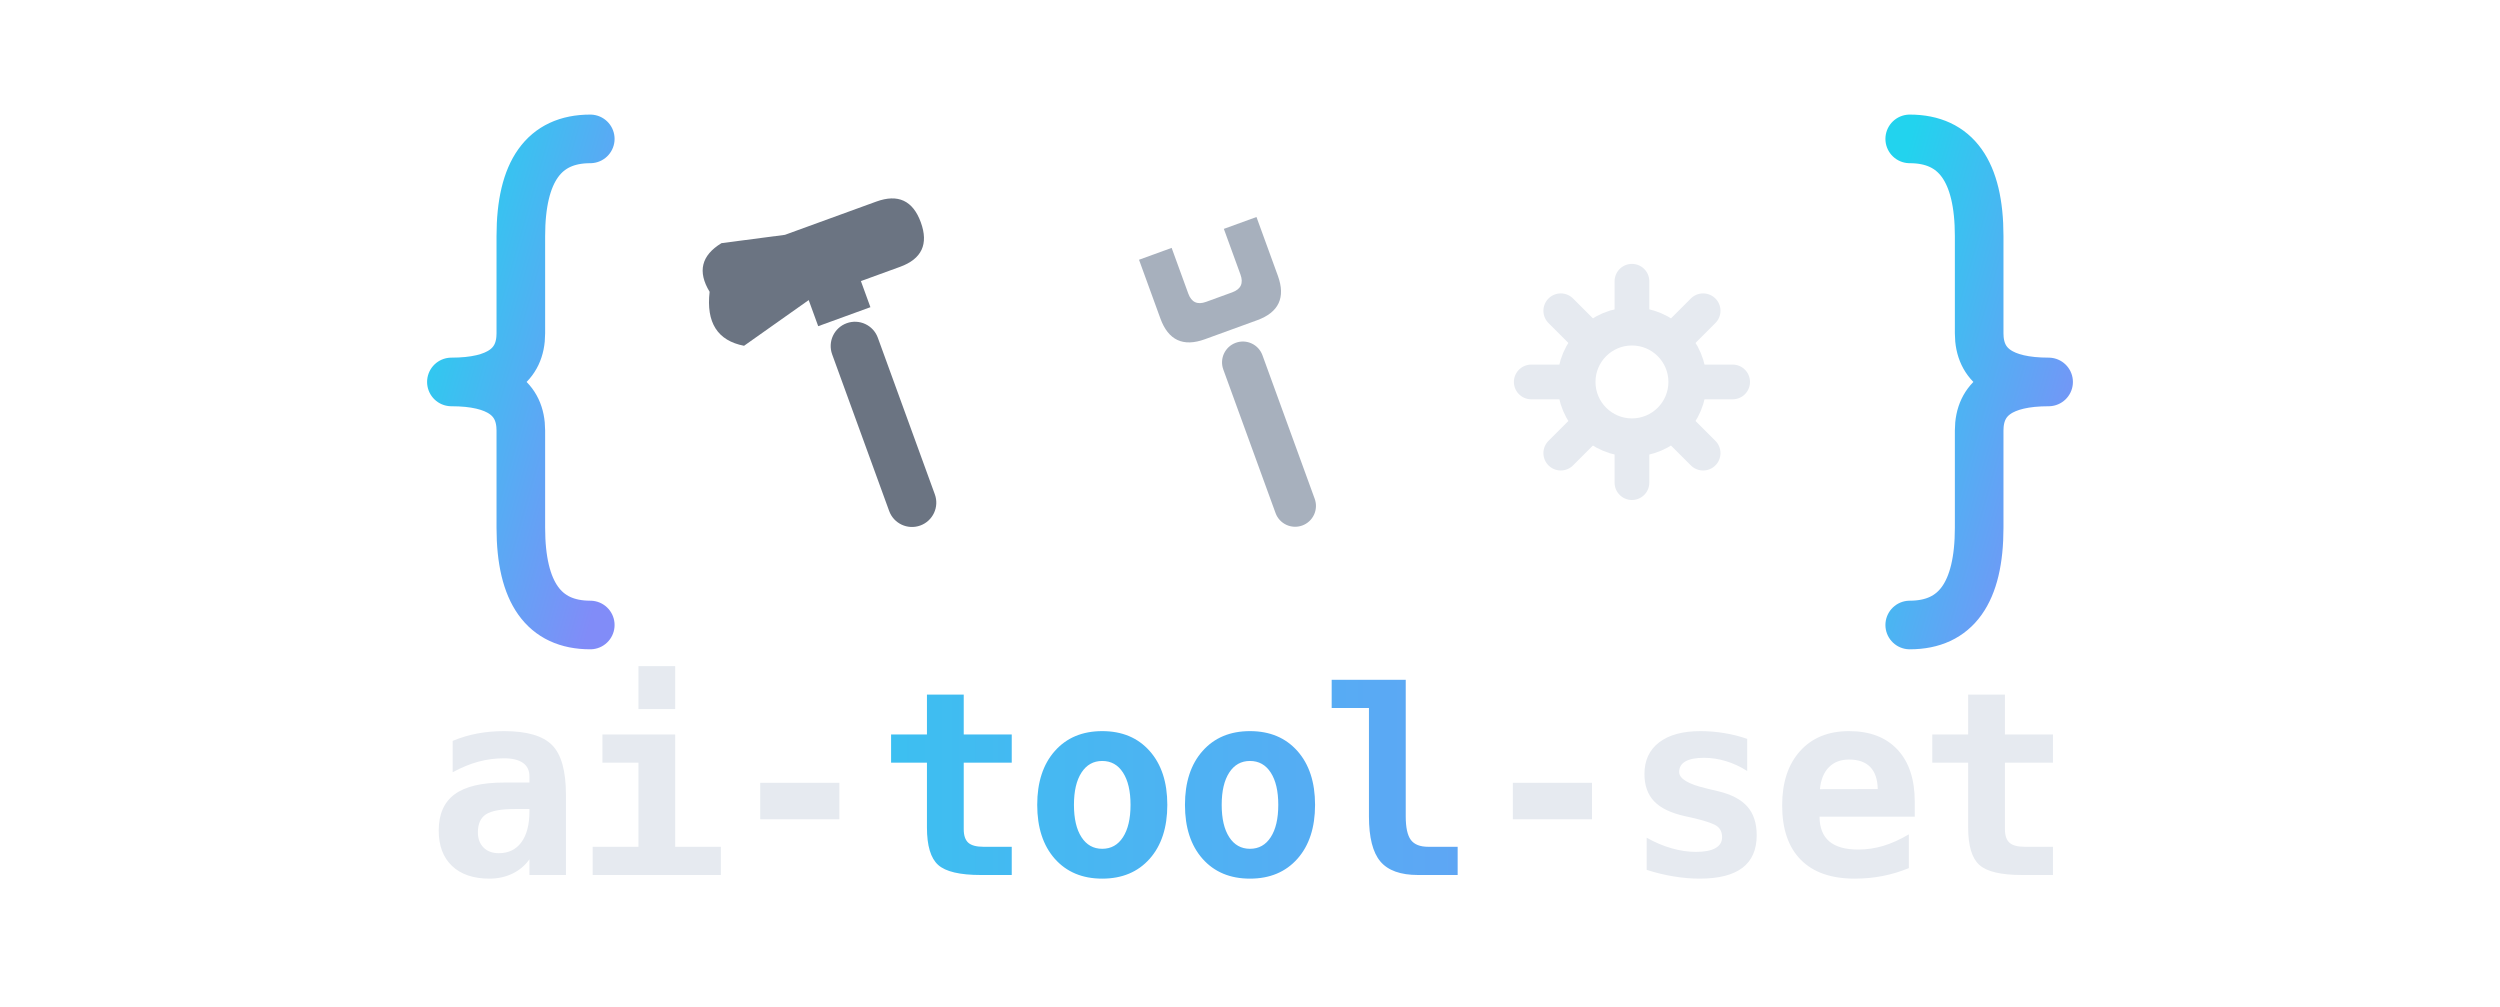
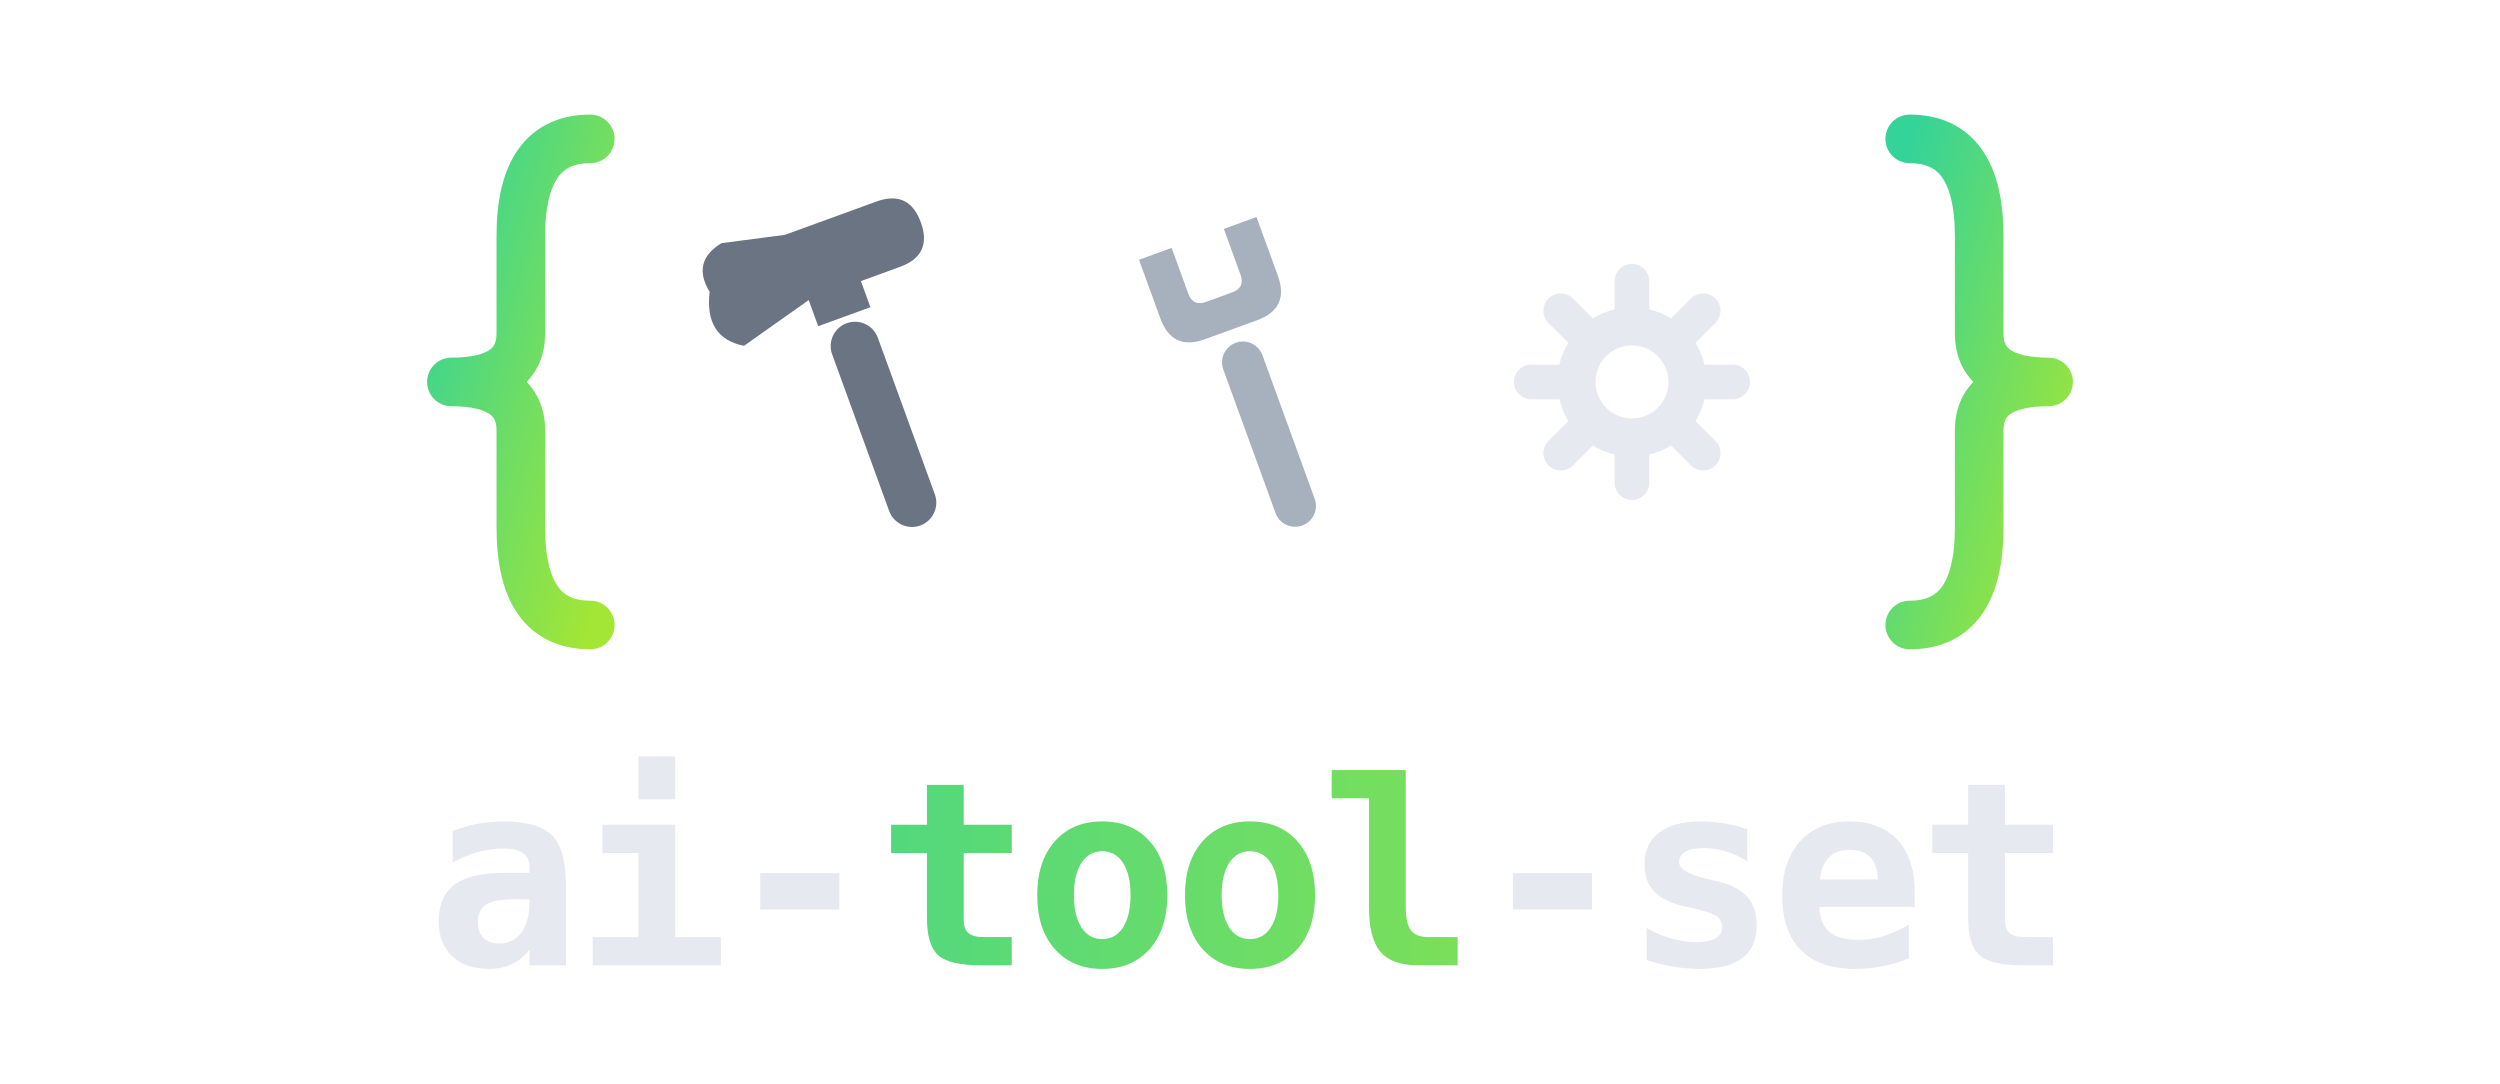
- <svg xmlns="http://www.w3.org/2000/svg" width="720" height="290" viewBox="0 0 720 290">
+ <svg xmlns="http://www.w3.org/2000/svg" width="720" height="312" viewBox="0 0 720 312">
  <defs>
    <linearGradient id="acc" x1="0" y1="0" x2="1" y2="1">
-       <stop offset="0" stop-color="#22d3ee" />
-       <stop offset="1" stop-color="#818cf8" />
+       <stop offset="0" stop-color="#34d399" />
+       <stop offset="1" stop-color="#a3e635" />
    </linearGradient>
    <linearGradient id="accText" x1="0" y1="0" x2="1" y2="0">
-       <stop offset="0" stop-color="#22d3ee" />
-       <stop offset="1" stop-color="#818cf8" />
+       <stop offset="0" stop-color="#34d399" />
+       <stop offset="1" stop-color="#a3e635" />
    </linearGradient>
  </defs>
  <path d="M170 40 Q150 40 150 68 L150 96 Q150 110 130 110 Q150 110 150 124 L150 152 Q150 180 170 180" fill="none" stroke="url(#acc)" stroke-width="14" stroke-linecap="round" stroke-linejoin="round" />
  <path d="M550 40 Q570 40 570 68 L570 96 Q570 110 590 110 Q570 110 570 124 L570 152 Q570 180 550 180" fill="none" stroke="url(#acc)" stroke-width="14" stroke-linecap="round" stroke-linejoin="round" />
  <g transform="translate(250,110) rotate(-20)" fill="#6b7482">
    <rect x="-7" y="-18" width="14" height="62" rx="7" />
    <path d="M-34 -40 Q-40 -28 -30 -22 L-8 -28 L-8 -20 L8 -20 L8 -28 L20 -28 Q30 -28 30 -38 Q30 -48 20 -48 L-8 -48 L-26 -52 Q-36 -50 -34 -40 Z" />
  </g>
  <g transform="translate(360,110) rotate(-20)" fill="#a7b0bd">
    <rect x="-6" y="-12" width="12" height="56" rx="6" />
    <path d="M-18 -44 L-18 -26 Q-18 -16 -8 -16 L8 -16 Q18 -16 18 -26 L18 -44 L8 -44 L8 -30 Q8 -26 4 -26 L-4 -26 Q-8 -26 -8 -30 L-8 -44 Z" />
  </g>
  <g transform="translate(470,110)" stroke="#e6eaf0" fill="none" stroke-linecap="round">
    <circle r="16" stroke-width="11" />
    <g stroke-width="10">
      <line x1="0" y1="-20" x2="0" y2="-29" />
      <line x1="14.1" y1="-14.1" x2="20.5" y2="-20.5" />
      <line x1="20" y1="0" x2="29" y2="0" />
      <line x1="14.1" y1="14.1" x2="20.5" y2="20.5" />
      <line x1="0" y1="20" x2="0" y2="29" />
      <line x1="-14.1" y1="14.1" x2="-20.5" y2="20.5" />
      <line x1="-20" y1="0" x2="-29" y2="0" />
      <line x1="-14.1" y1="-14.1" x2="-20.5" y2="-20.5" />
    </g>
  </g>
-   <text x="360" y="252" text-anchor="middle" font-family="'JetBrains Mono', monospace" font-weight="700" font-size="74" letter-spacing="-2" fill="#e6eaf0">ai-<tspan fill="url(#accText)">tool</tspan>-set</text>
+   <text x="360" y="278" text-anchor="middle" font-family="'JetBrains Mono', monospace" font-weight="700" font-size="74" letter-spacing="-2" fill="#e6eaf0">ai-<tspan fill="url(#accText)">tool</tspan>-set</text>
</svg>
